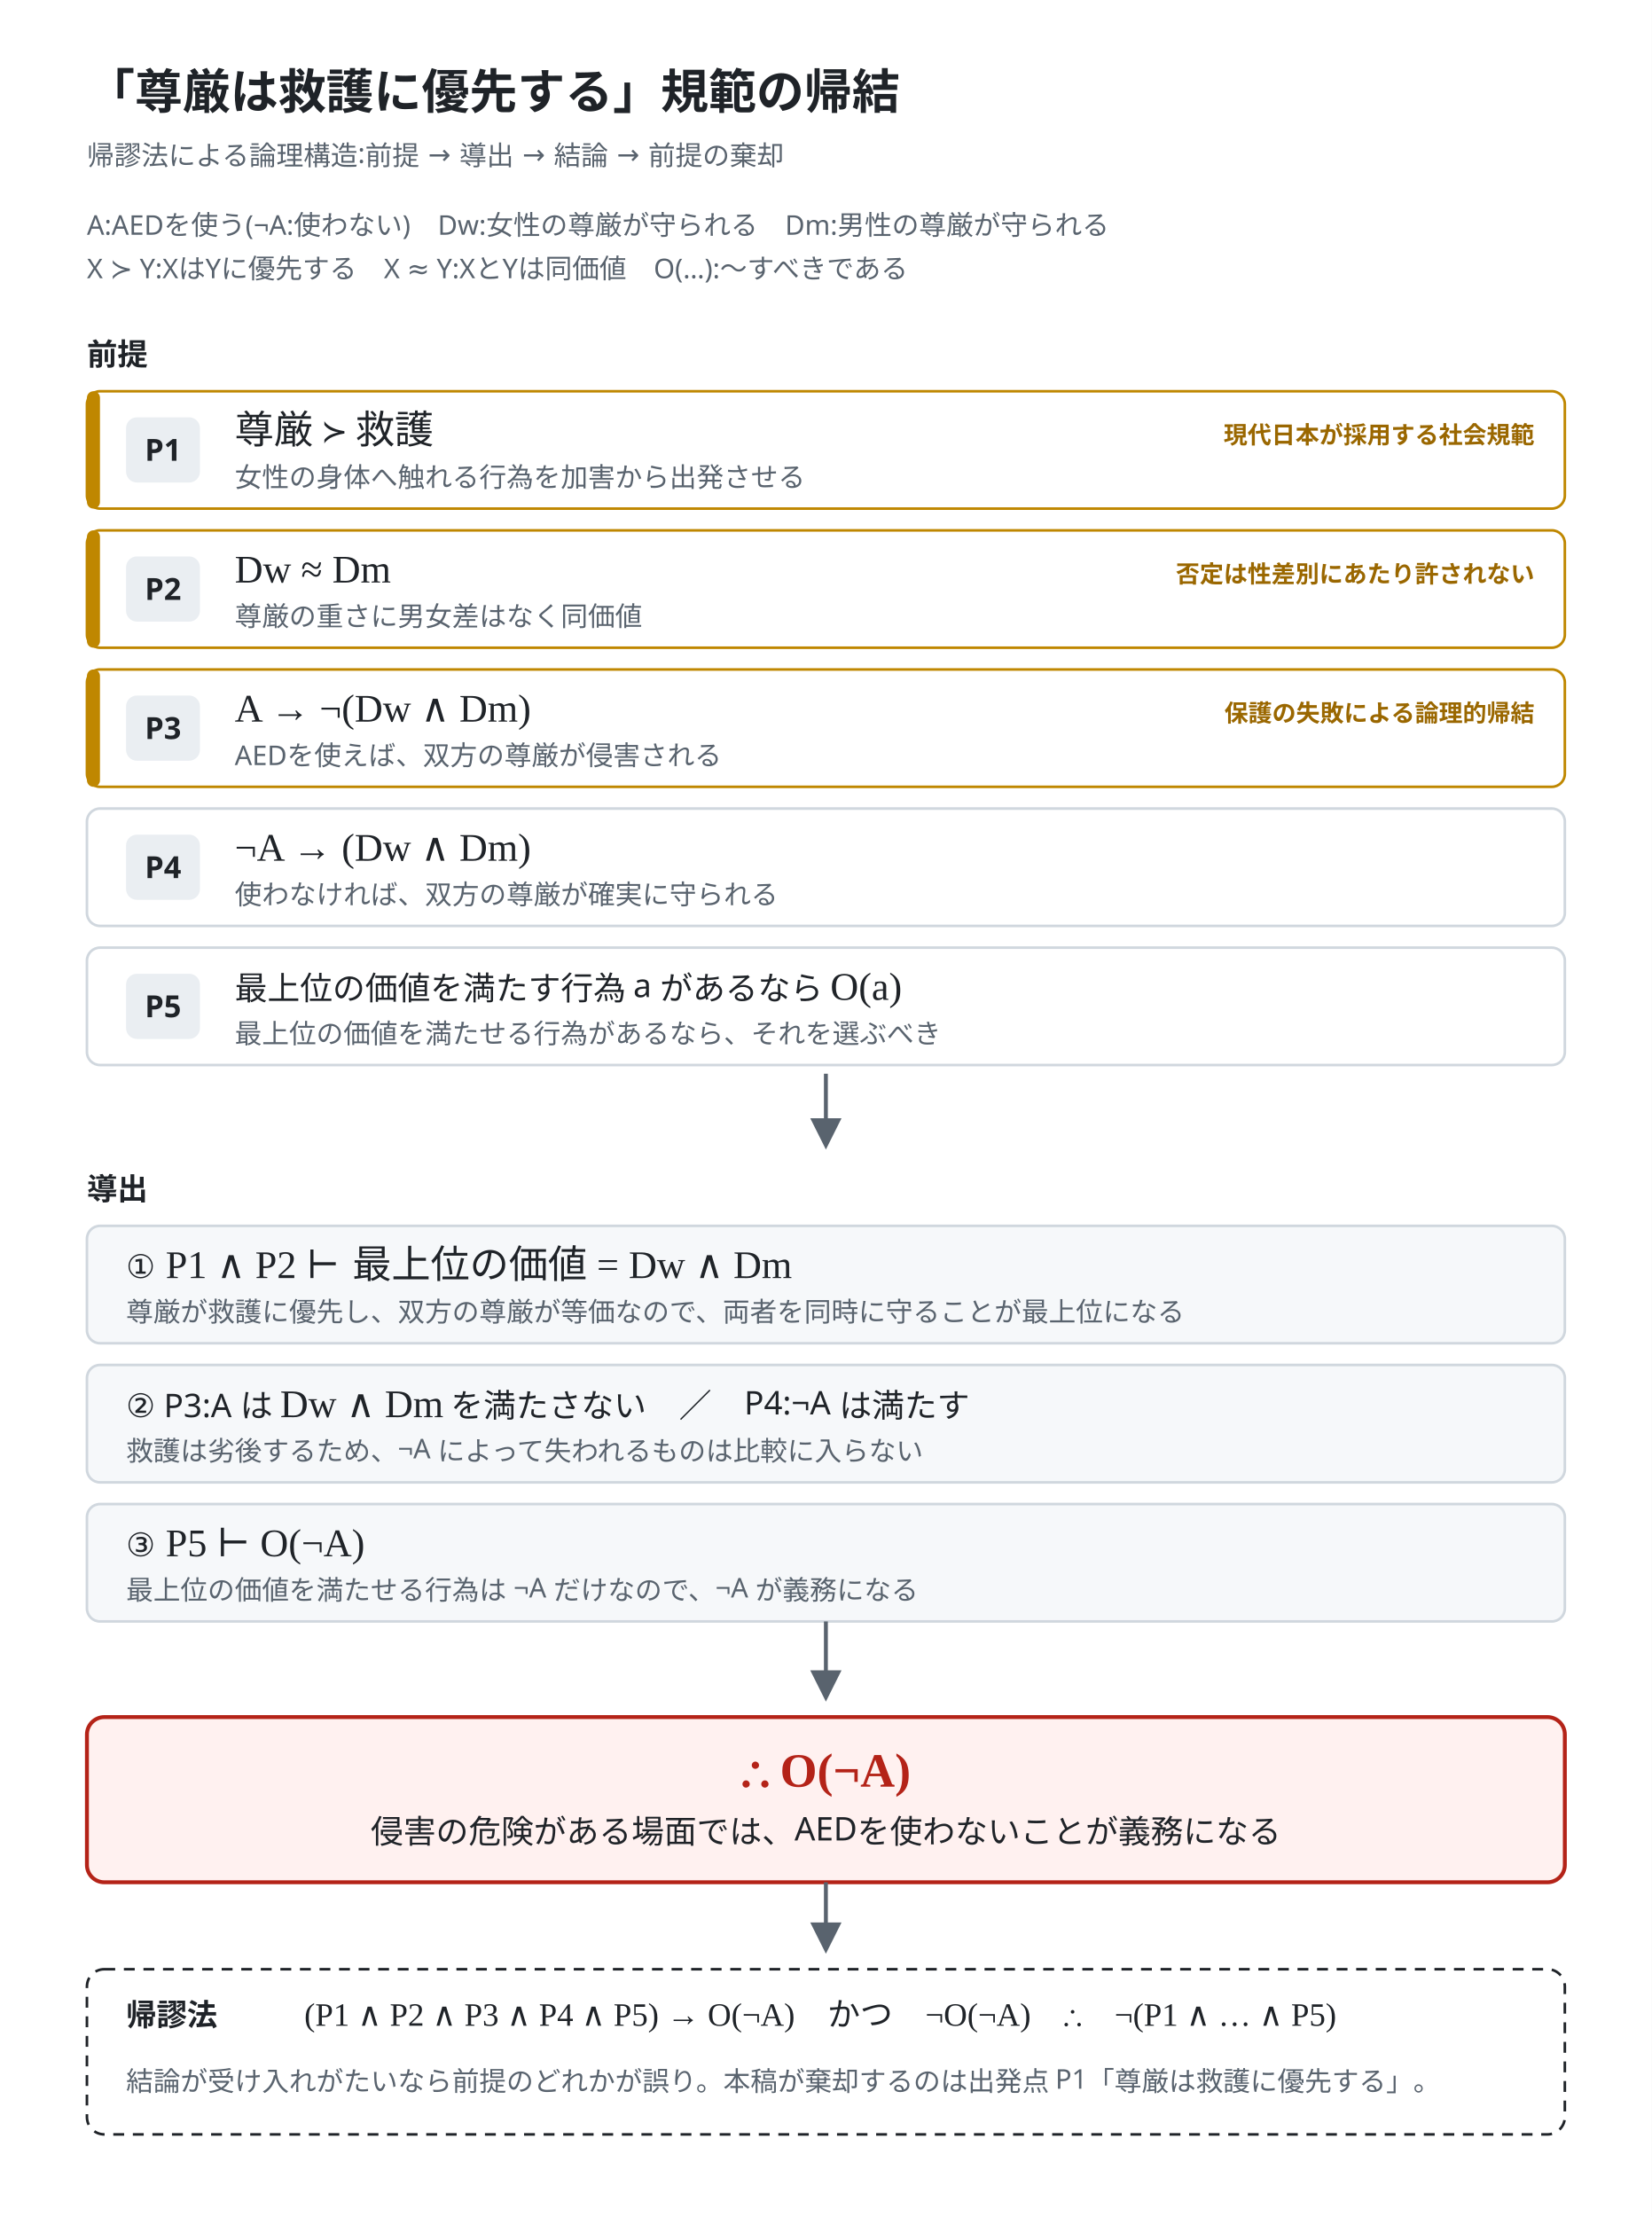
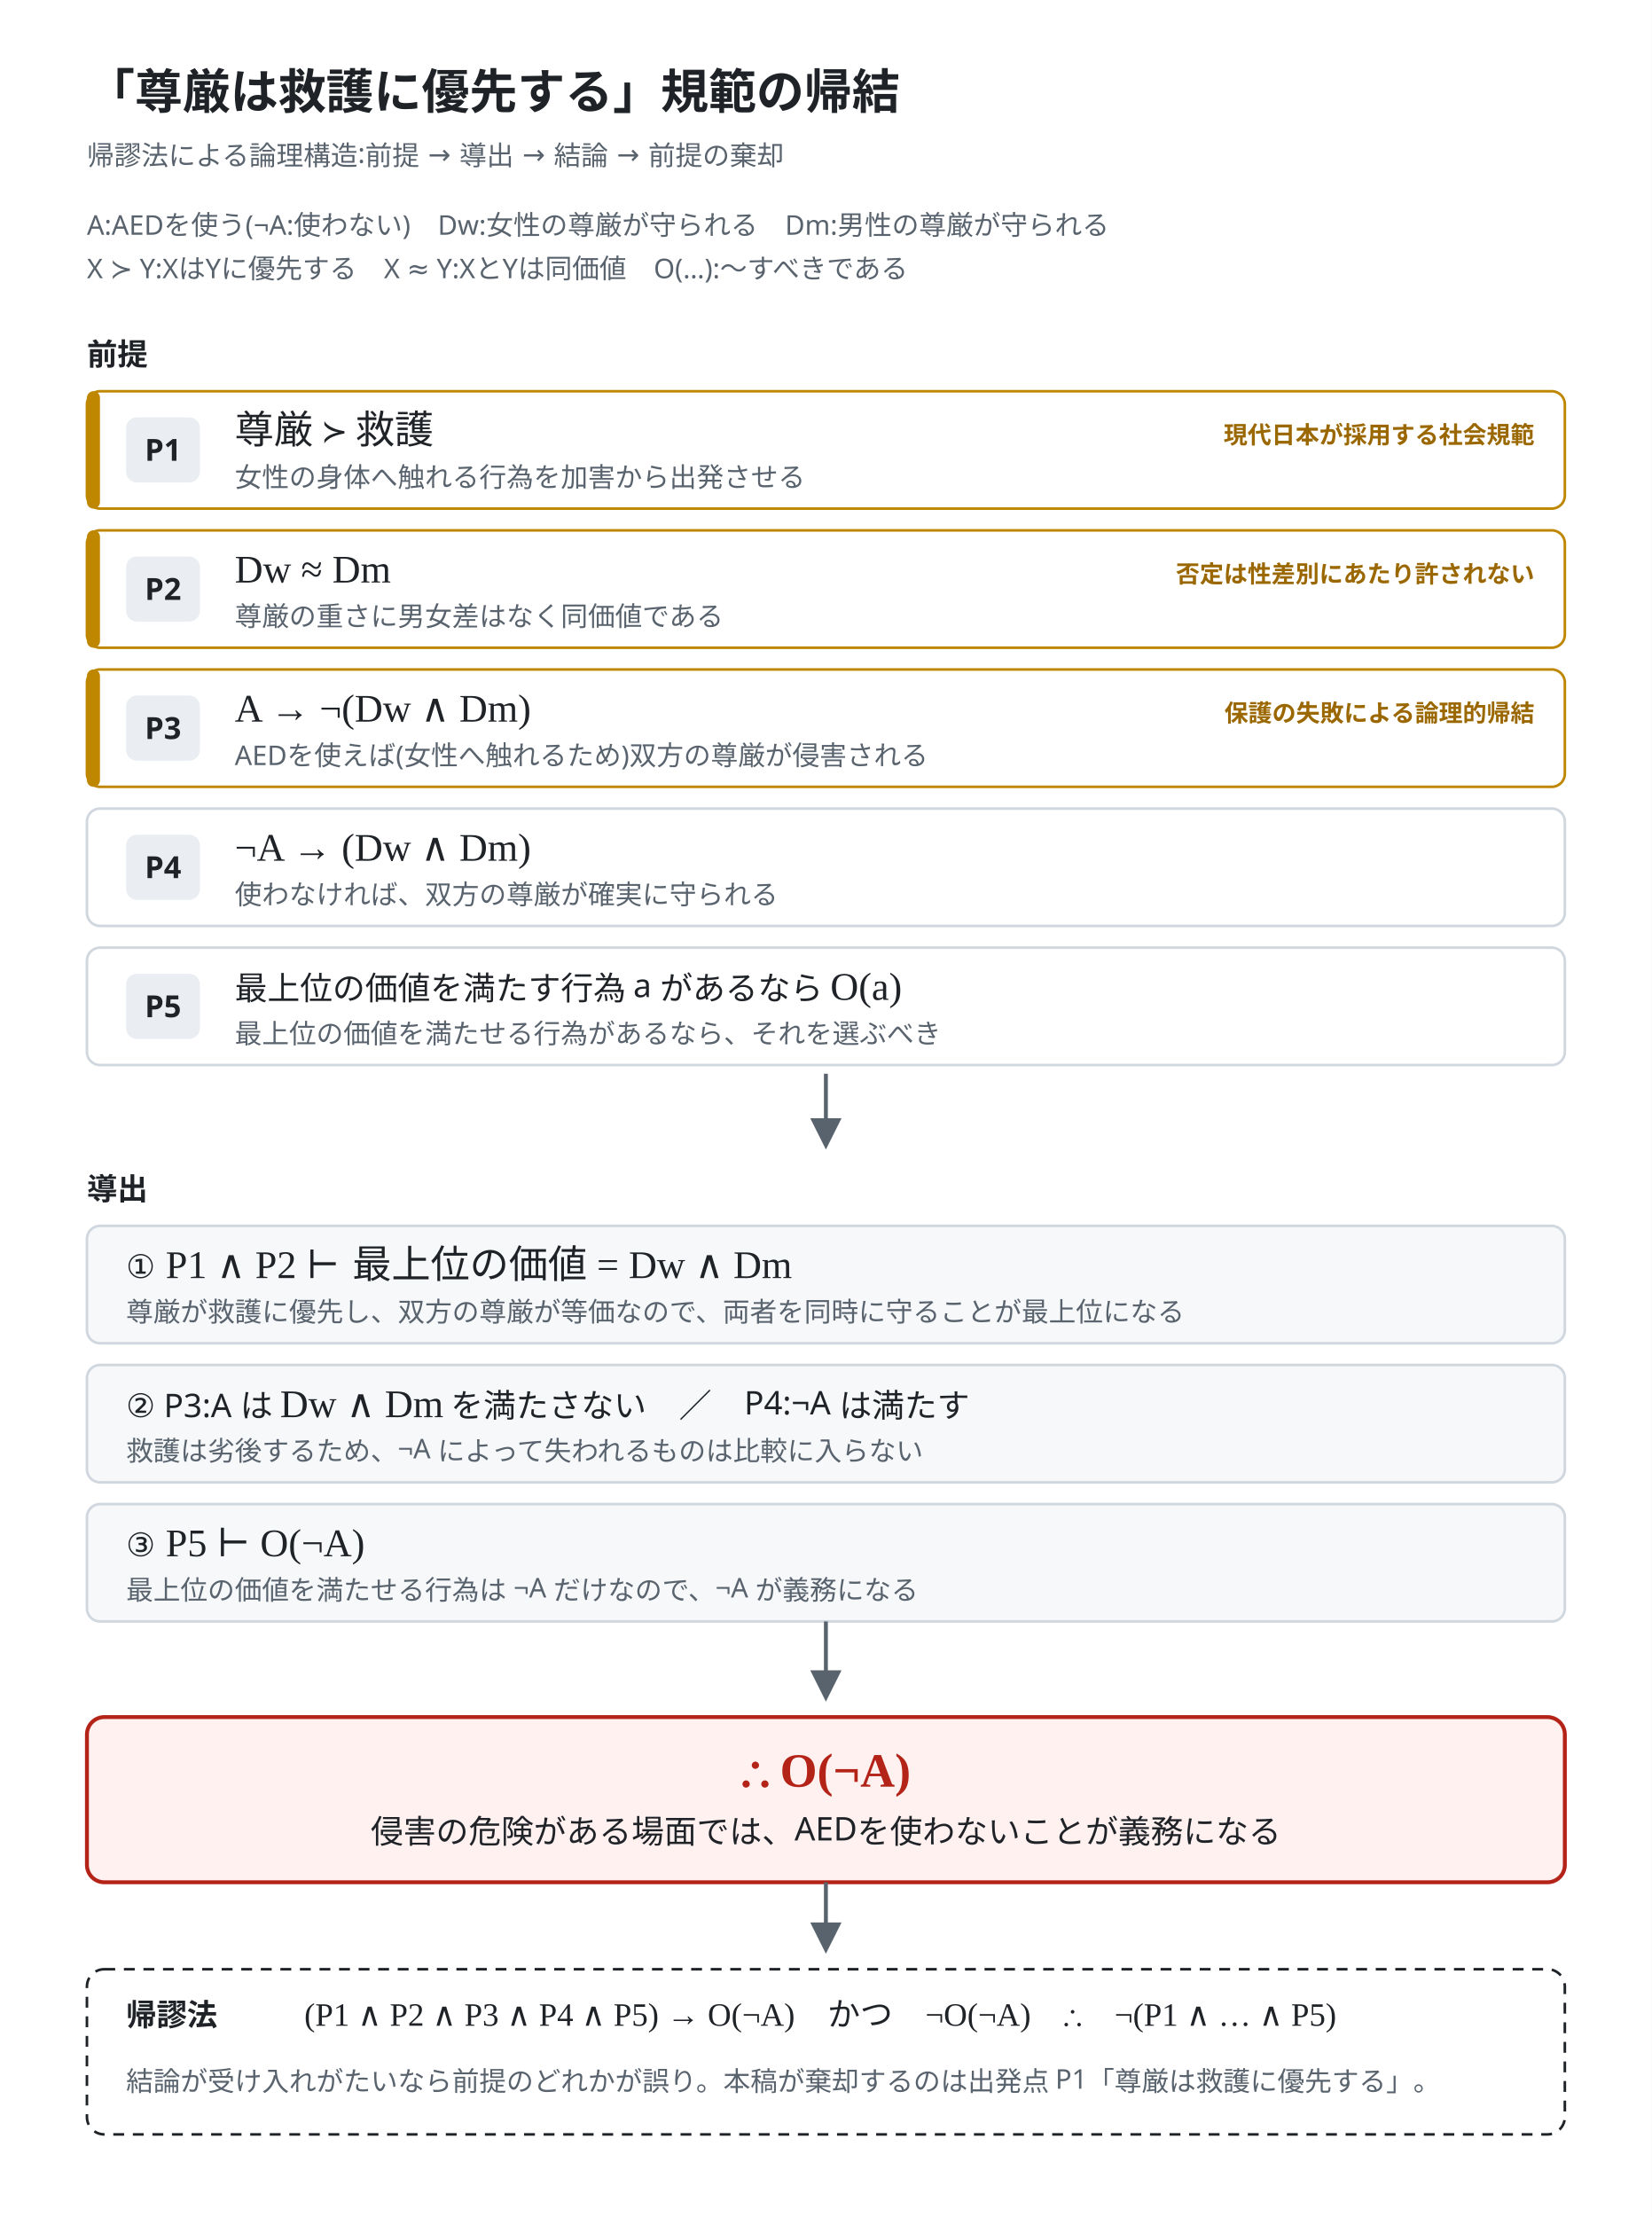
<svg xmlns="http://www.w3.org/2000/svg" viewBox="0 0 760 1020" width="760" height="1020" role="img" aria-labelledby="t d">
  <style>
    .bg    { fill: #ffffff; }
    .ink   { fill: #1f2328; }
    .mute  { fill: #59636e; }
    .amber { fill: #9a6700; }
    .red   { fill: #b42318; }
    .badge { fill: #eaeef2; }
    .card  { fill: #ffffff; stroke: #d0d7de; stroke-width: 1.2; }
    .weak  { fill: #ffffff; stroke: #bf8700; stroke-width: 1.2; }
    .stripe{ fill: #bf8700; }
    .step  { fill: #f6f8fa; stroke: #d0d7de; stroke-width: 1.2; }
    .concl { fill: #fff1f0; stroke: #b42318; stroke-width: 1.8; }
    .reduc { fill: #ffffff; stroke: #1f2328; stroke-width: 1.2; stroke-dasharray: 5 4; }
    .arrow { stroke: #59636e; stroke-width: 1.8; fill: none; }
    .arrowhead { fill: #59636e; }
    .sans  { font-family: "Hiragino Sans","Hiragino Kaku Gothic ProN","Yu Gothic","Meiryo","Noto Sans JP",sans-serif; }
    .math  { font-family: "Cambria Math","STIX Two Math","Times New Roman","DejaVu Serif","Noto Serif JP",serif; }
    .h1 { font-size: 22px; font-weight: 700; }
    .h2 { font-size: 14px; font-weight: 700; }
    .f  { font-size: 18px; }
    .fs { font-size: 15px; }
    .g  { font-size: 12.5px; }
    .tag{ font-size: 11px; font-weight: 700; }
    .id { font-size: 14px; font-weight: 700; }

    @media (prefers-color-scheme: dark) {
      .bg    { fill: #0d1117; }
      .ink   { fill: #e6edf3; }
      .mute  { fill: #9198a1; }
      .amber { fill: #d4a72c; }
      .red   { fill: #ff7b72; }
      .badge { fill: #21262d; }
      .card  { fill: #0d1117; stroke: #30363d; }
      .weak  { fill: #0d1117; stroke: #d4a72c; }
      .stripe{ fill: #d4a72c; }
      .step  { fill: #161b22; stroke: #30363d; }
      .concl { fill: #2d1517; stroke: #ff7b72; }
      .reduc { fill: #0d1117; stroke: #e6edf3; }
      .arrow { stroke: #9198a1; }
      .arrowhead { fill: #9198a1; }
    }
  </style>
  <defs>
    <marker id="ah" viewBox="0 0 10 10" refX="8" refY="5" markerWidth="8" markerHeight="8" orient="auto">
      <path d="M0,0 L10,5 L0,10 z" class="arrowhead" />
    </marker>
  </defs>
  <rect class="bg" width="760" height="1130" />
  <text x="40" y="50" class="sans h1 ink">「尊厳は救護に優先する」規範の帰結</text>
  <text x="40" y="76" class="sans g mute">帰謬法による論理構造:前提 → 導出 → 結論 → 前提の棄却</text>
  <text x="40" y="108" class="sans g mute">A:AEDを使う(¬A:使わない)　Dw:女性の尊厳が守られる　Dm:男性の尊厳が守られる</text>
  <text x="40" y="128" class="sans g mute">X ≻ Y:XはYに優先する　X ≈ Y:XとYは同価値　O(…):〜すべきである</text>
  <text x="40" y="168" class="sans h2 ink">前提</text>
  <rect x="40" y="180" width="680" height="54" rx="6" class="weak" />
  <rect x="40" y="180" width="6" height="54" rx="3" class="stripe" />
  <rect x="58" y="192" width="34" height="30" rx="5" class="badge" />
  <text x="75" y="212" text-anchor="middle" class="sans id ink">P1</text>
  <text x="108" y="204" class="math f ink">尊厳 ≻ 救護</text>
  <text x="108" y="224" class="sans g mute">女性の身体へ触れる行為を加害から出発させる</text>
  <text x="706" y="204" text-anchor="end" class="sans tag amber">現代日本が採用する社会規範</text>
  <rect x="40" y="244" width="680" height="54" rx="6" class="weak" />
  <rect x="40" y="244" width="6" height="54" rx="3" class="stripe" />
  <rect x="58" y="256" width="34" height="30" rx="5" class="badge" />
  <text x="75" y="276" text-anchor="middle" class="sans id ink">P2</text>
  <text x="108" y="268" class="math f ink">Dw ≈ Dm</text>
-   <text x="108" y="288" class="sans g mute">尊厳の重さに男女差はなく同価値</text>
+   <text x="108" y="288" class="sans g mute">尊厳の重さに男女差はなく同価値である</text>
  <text x="706" y="268" text-anchor="end" class="sans tag amber">否定は性差別にあたり許されない</text>
  <rect x="40" y="308" width="680" height="54" rx="6" class="weak" />
  <rect x="40" y="308" width="6" height="54" rx="3" class="stripe" />
  <rect x="58" y="320" width="34" height="30" rx="5" class="badge" />
  <text x="75" y="340" text-anchor="middle" class="sans id ink">P3</text>
  <text x="108" y="332" class="math f ink">A → ¬(Dw ∧ Dm)</text>
-   <text x="108" y="352" class="sans g mute">AEDを使えば、双方の尊厳が侵害される</text>
+   <text x="108" y="352" class="sans g mute">AEDを使えば(女性へ触れるため)双方の尊厳が侵害される</text>
  <text x="706" y="332" text-anchor="end" class="sans tag amber">保護の失敗による論理的帰結</text>
  <rect x="40" y="372" width="680" height="54" rx="6" class="card" />
  <rect x="58" y="384" width="34" height="30" rx="5" class="badge" />
  <text x="75" y="404" text-anchor="middle" class="sans id ink">P4</text>
  <text x="108" y="396" class="math f ink">¬A → (Dw ∧ Dm)</text>
  <text x="108" y="416" class="sans g mute">使わなければ、双方の尊厳が確実に守られる</text>
  <rect x="40" y="436" width="680" height="54" rx="6" class="card" />
  <rect x="58" y="448" width="34" height="30" rx="5" class="badge" />
  <text x="75" y="468" text-anchor="middle" class="sans id ink">P5</text>
  <text x="108" y="460" class="sans fs ink">最上位の価値を満たす行為 a があるなら <tspan class="math f">O(a)</tspan>
  </text>
  <text x="108" y="480" class="sans g mute">最上位の価値を満たせる行為があるなら、それを選ぶべき</text>
  <path d="M380,494 L380,526" class="arrow" marker-end="url(#ah)" />
  <text x="40" y="552" class="sans h2 ink">導出</text>
  <rect x="40" y="564" width="680" height="54" rx="6" class="step" />
  <text x="58" y="588" class="sans fs ink">① <tspan class="math f">P1 ∧ P2 ⊢ 最上位の価値 = Dw ∧ Dm</tspan>
  </text>
  <text x="58" y="608" class="sans g mute">尊厳が救護に優先し、双方の尊厳が等価なので、両者を同時に守ることが最上位になる</text>
  <rect x="40" y="628" width="680" height="54" rx="6" class="step" />
  <text x="58" y="652" class="sans fs ink">② P3:A は <tspan class="math f">Dw ∧ Dm</tspan> を満たさない　／　P4:¬A は満たす</text>
  <text x="58" y="672" class="sans g mute">救護は劣後するため、¬A によって失われるものは比較に入らない</text>
  <rect x="40" y="692" width="680" height="54" rx="6" class="step" />
  <text x="58" y="716" class="sans fs ink">③ <tspan class="math f">P5 ⊢ O(¬A)</tspan>
  </text>
  <text x="58" y="736" class="sans g mute">最上位の価値を満たせる行為は ¬A だけなので、¬A が義務になる</text>
  <path d="M380,746 L380,780" class="arrow" marker-end="url(#ah)" />
  <rect x="40" y="790" width="680" height="76" rx="8" class="concl" />
  <text x="380" y="822" text-anchor="middle" class="math f red" style="font-size:22px; font-weight:700;">∴ O(¬A)</text>
  <text x="380" y="848" text-anchor="middle" class="sans fs ink">侵害の危険がある場面では、AEDを使わないことが義務になる</text>
  <path d="M380,866 L380,896" class="arrow" marker-end="url(#ah)" />
  <rect x="40" y="906" width="680" height="76" rx="8" class="reduc" />
  <text x="58" y="932" class="sans h2 ink">帰謬法</text>
  <text x="140" y="932" class="math fs ink">(P1 ∧ P2 ∧ P3 ∧ P4 ∧ P5) → O(¬A)　かつ　¬O(¬A)　∴　¬(P1 ∧ … ∧ P5)</text>
  <text x="58" y="962" class="sans g mute">結論が受け入れがたいなら前提のどれかが誤り。本稿が棄却するのは出発点 P1「尊厳は救護に優先する」。</text>
</svg>
